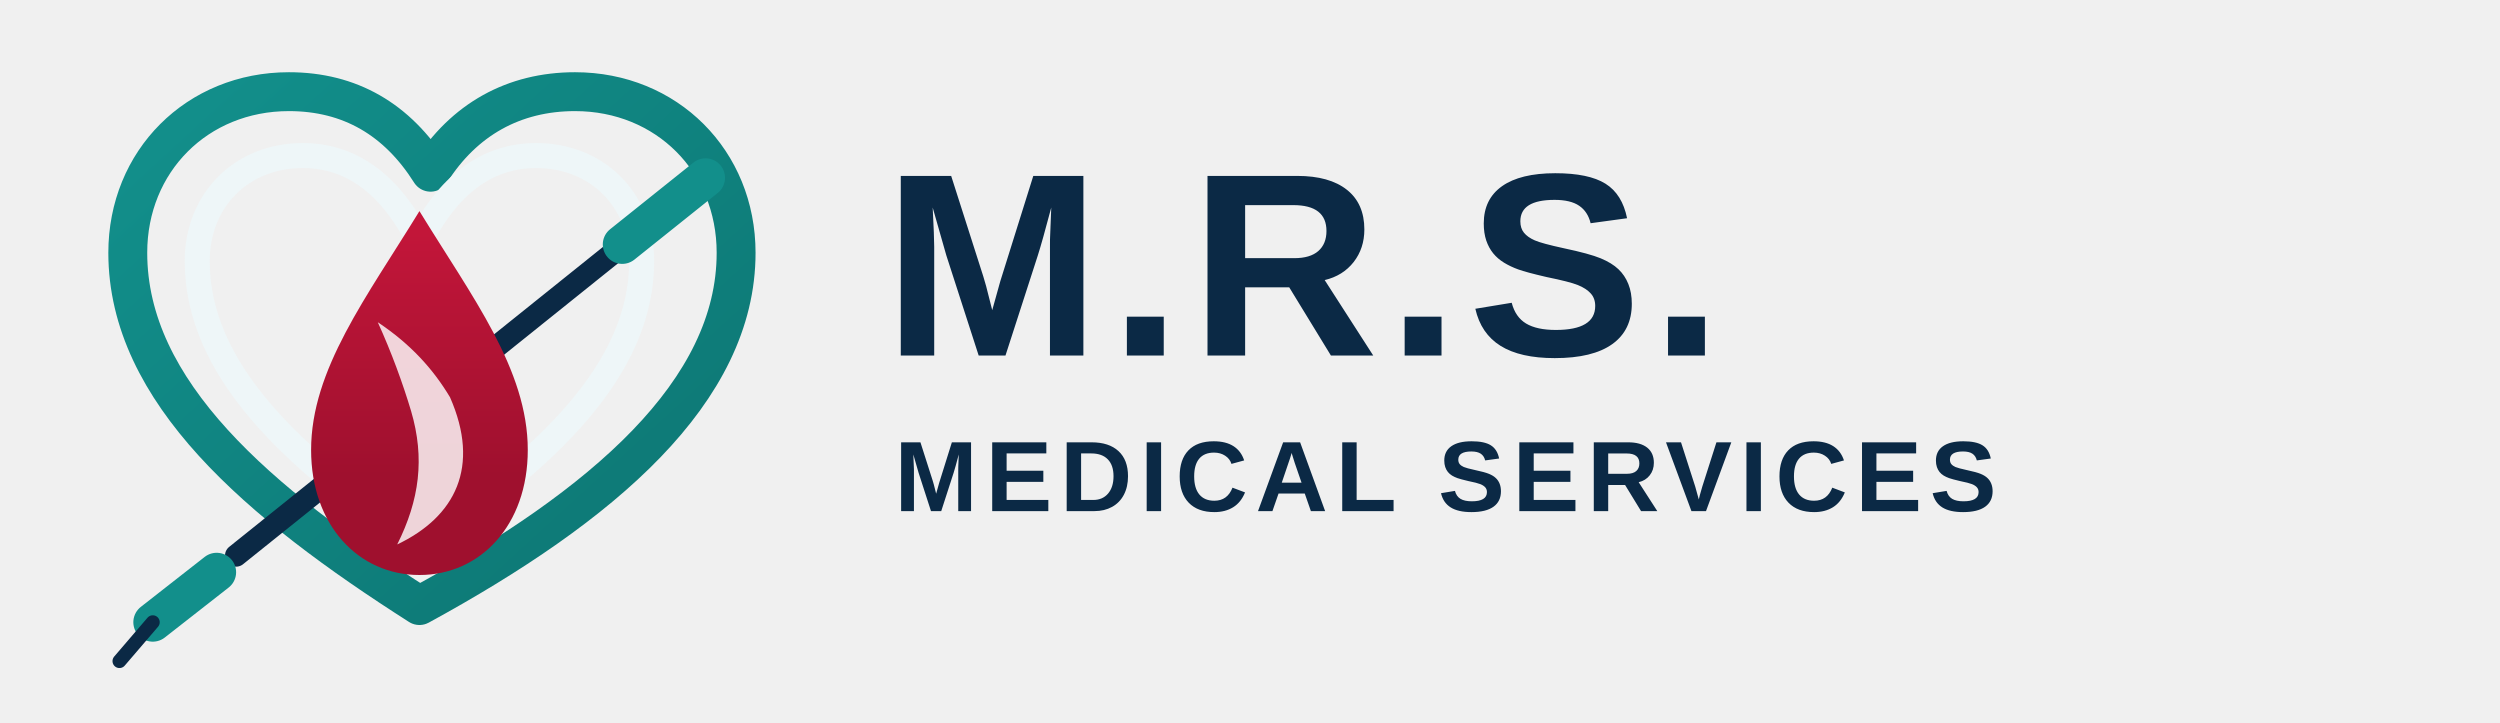
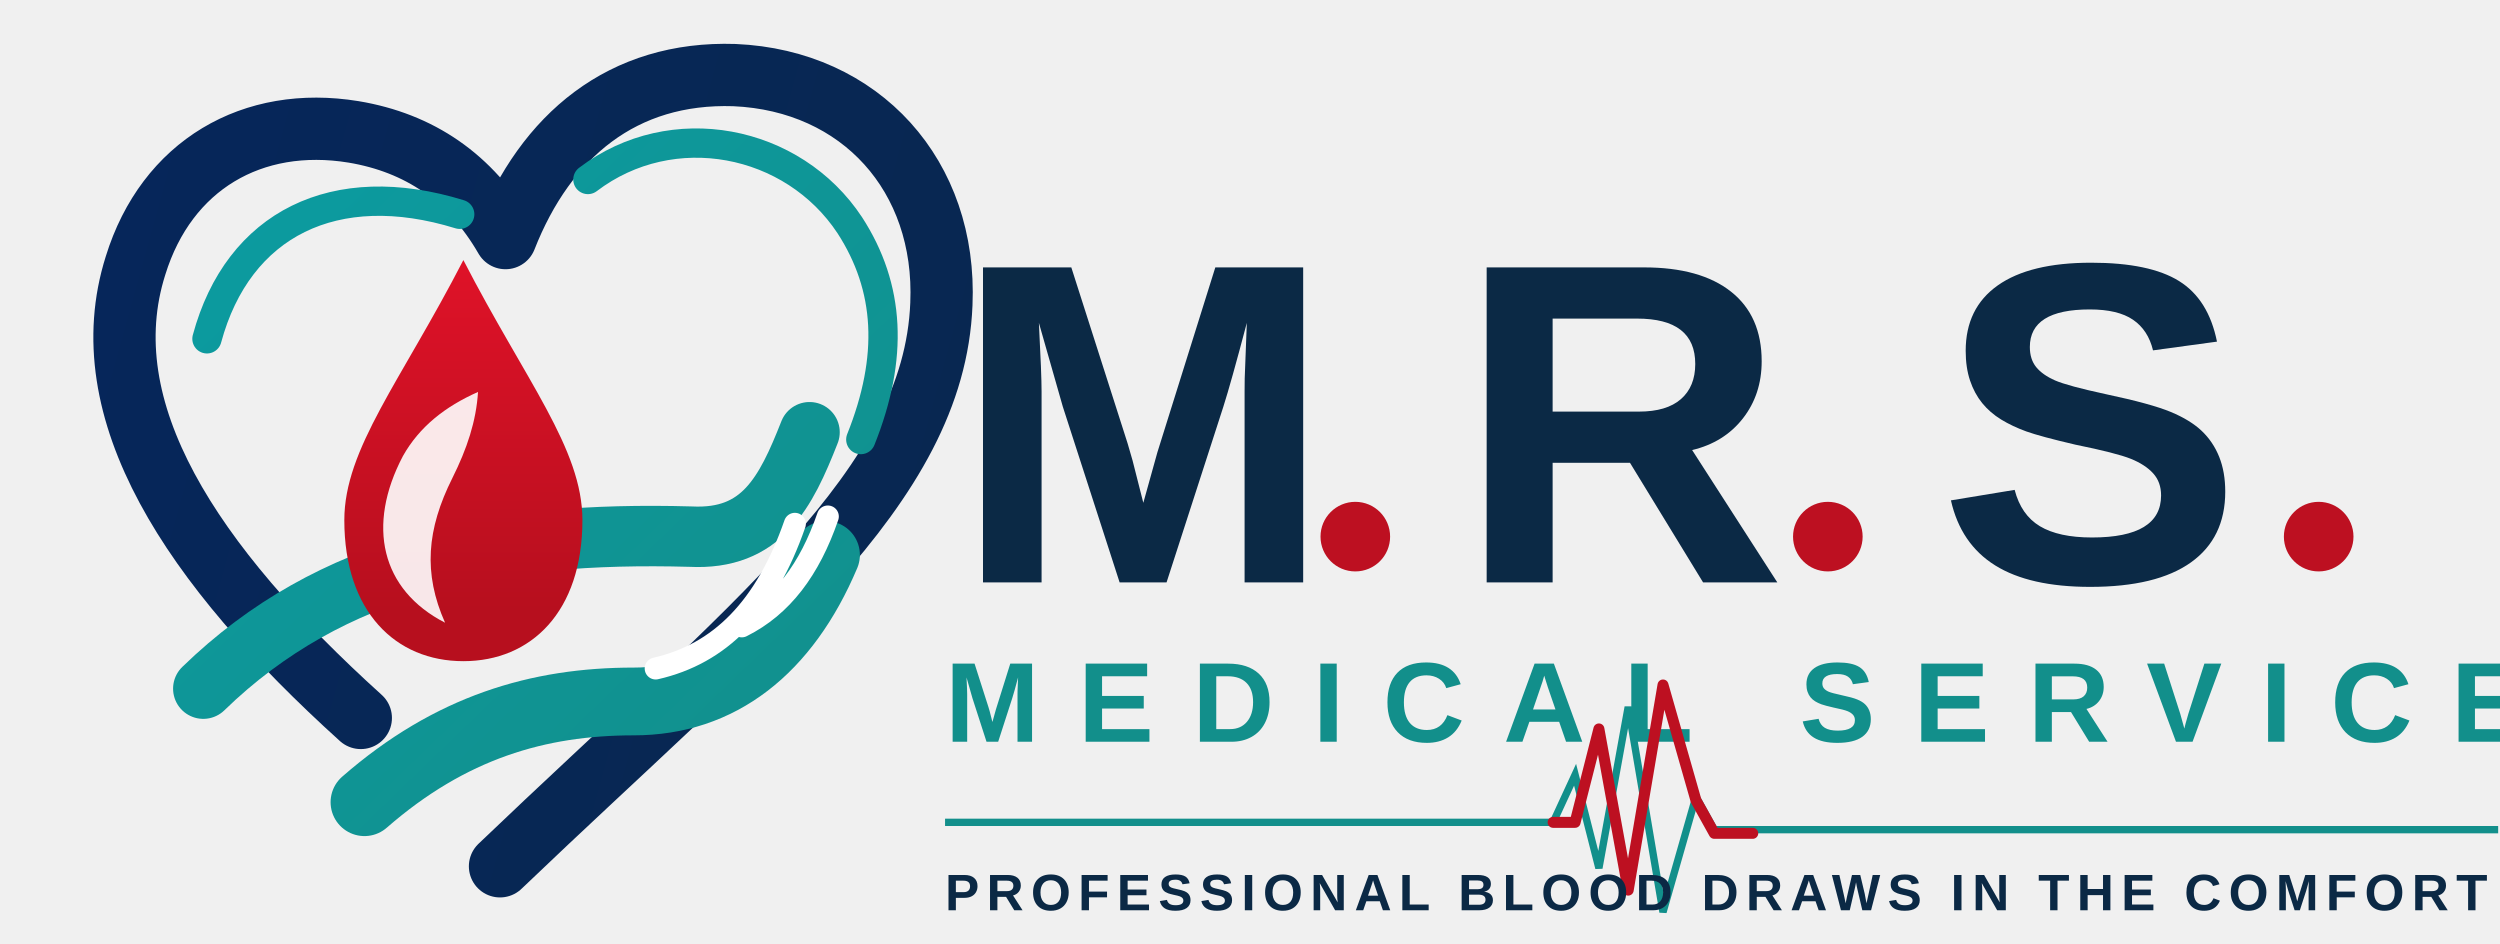
- <svg xmlns="http://www.w3.org/2000/svg" viewBox="0 0 900 260" role="img" aria-labelledby="title desc">
+ <svg xmlns="http://www.w3.org/2000/svg" viewBox="0 0 1365 515" role="img" aria-labelledby="title desc">
  <defs>
-     <linearGradient id="heartGradient" x1="64" y1="30" x2="236" y2="218" gradientUnits="userSpaceOnUse">
-       <stop stop-color="#128f8b" />
-       <stop offset="1" stop-color="#0d7774" />
+     <linearGradient id="navy" x1="80" y1="34" x2="1184" y2="339" gradientUnits="userSpaceOnUse">
+       <stop stop-color="#06265a" />
+       <stop offset="1" stop-color="#0b2945" />
    </linearGradient>
-     <linearGradient id="dropGradient" x1="151" y1="79" x2="151" y2="171" gradientUnits="userSpaceOnUse">
-       <stop stop-color="#c4163a" />
-       <stop offset="1" stop-color="#9f102e" />
+     <linearGradient id="teal" x1="77" y1="78" x2="451" y2="466" gradientUnits="userSpaceOnUse">
+       <stop stop-color="#0b9ca2" />
+       <stop offset="1" stop-color="#128f8b" />
+     </linearGradient>
+     <linearGradient id="red" x1="252" y1="142" x2="252" y2="333" gradientUnits="userSpaceOnUse">
+       <stop stop-color="#df1228" />
+       <stop offset="1" stop-color="#b70f1e" />
    </linearGradient>
  </defs>
  <g fill="none" stroke-linecap="round" stroke-linejoin="round">
-     <path d="M151 218C93 181 46 141 46 91c0-33 25-58 58-58 22 0 39 10 51 29 12-19 30-29 52-29 33 0 58 25 58 58 0 50-48 91-114 127Z" stroke="url(#heartGradient)" stroke-width="14" />
-     <path d="M151 196C105 165 71 133 71 94c0-22 16-38 38-38 18 0 32 11 42 31 10-20 24-31 42-31 22 0 38 16 38 38 0 39-34 71-80 102Z" stroke="#eef6f8" stroke-width="9" />
-     <path d="M85 200 247 70" stroke="#0b2945" stroke-width="8" />
-     <path d="M224 88 254 64" stroke="#128f8b" stroke-width="14" />
-     <path d="M78 206 55 224" stroke="#128f8b" stroke-width="14" />
-     <path d="M55 224 43 238" stroke="#0b2945" stroke-width="5" />
+     <path d="M197 392C104 308 49 224 74 145c17-55 64-82 119-73 36 6 64 25 83 58 22-56 64-91 125-89 69 3 116 55 113 125-4 100-103 175-241 307" stroke="url(#navy)" stroke-width="34" />
+     <path d="M113 185c17-63 70-89 138-68M321 98c46-35 112-22 143 25 22 34 24 72 6 117" stroke="url(#teal)" stroke-width="16" />
+     <path d="M111 376c70-68 159-86 266-83 39 2 52-24 65-57" stroke="url(#teal)" stroke-width="33" />
+     <path d="M199 438c47-41 95-55 147-55 47 0 83-28 105-80" stroke="url(#teal)" stroke-width="37" />
+     <path d="M358 365c35-8 60-33 76-79M405 342c22-11 37-31 47-60" stroke="#ffffff" stroke-width="12" />
  </g>
-   <path d="M151 76c-19 31-39 57-39 86 0 27 17 45 39 45s39-18 39-45c0-29-20-55-39-86Z" fill="url(#dropGradient)" />
-   <path d="M162 143c11 25 2 43-19 53 8-16 10-31 5-48-3-10-7-21-12-32 12 8 20 17 26 27Z" fill="#ffffff" opacity=".82" />
-   <g fill="#0b2945">
-     <text x="318" y="128" font-family="Arial, Helvetica, sans-serif" font-size="94" font-weight="800" letter-spacing="3">M.R.S.</text>
-     <text x="322" y="184" font-family="Arial, Helvetica, sans-serif" font-size="36" font-weight="700" letter-spacing="2.8">MEDICAL SERVICES</text>
+   <path d="M253 142c-34 66-65 103-65 142 0 50 28 77 65 77s65-27 65-77c0-39-31-76-65-142Z" fill="url(#red)" />
+   <path d="M220 249c-20 38-12 73 23 91-12-27-10-51 4-79 8-16 13-31 14-47-18 8-32 19-41 35Z" fill="#ffffff" opacity=".9" />
+   <g font-family="Arial, Helvetica, sans-serif" font-weight="900">
+     <text x="520" y="318" fill="#0b2945" font-size="250" letter-spacing="14">M</text>
+     <circle cx="740" cy="293" r="19" fill="#bd1021" />
+     <text x="795" y="318" fill="#0b2945" font-size="250" letter-spacing="14">R</text>
+     <circle cx="998" cy="293" r="19" fill="#bd1021" />
+     <text x="1058" y="318" fill="#0b2945" font-size="250" letter-spacing="14">S</text>
+     <circle cx="1266" cy="293" r="19" fill="#bd1021" />
  </g>
+   <text x="516" y="405" fill="#128f8b" font-family="Arial, Helvetica, sans-serif" font-size="62" font-weight="700" letter-spacing="21">MEDICAL SERVICES</text>
+   <path d="M516 449h332l12-26 13 51 16-88 19 112 18-63 10 18h428" fill="none" stroke="#128f8b" stroke-width="4" />
+   <path d="M848 449h12l13-51 16 88 19-112 18 63 10 18h21" fill="none" stroke="#bd1021" stroke-width="6" stroke-linecap="round" stroke-linejoin="round" />
+   <text x="516" y="497" fill="#0b2945" font-family="Arial, Helvetica, sans-serif" font-size="28" font-weight="700" letter-spacing="4">PROFESSIONAL BLOOD DRAWS IN THE COMFORT OF YOUR HOME</text>
</svg>
